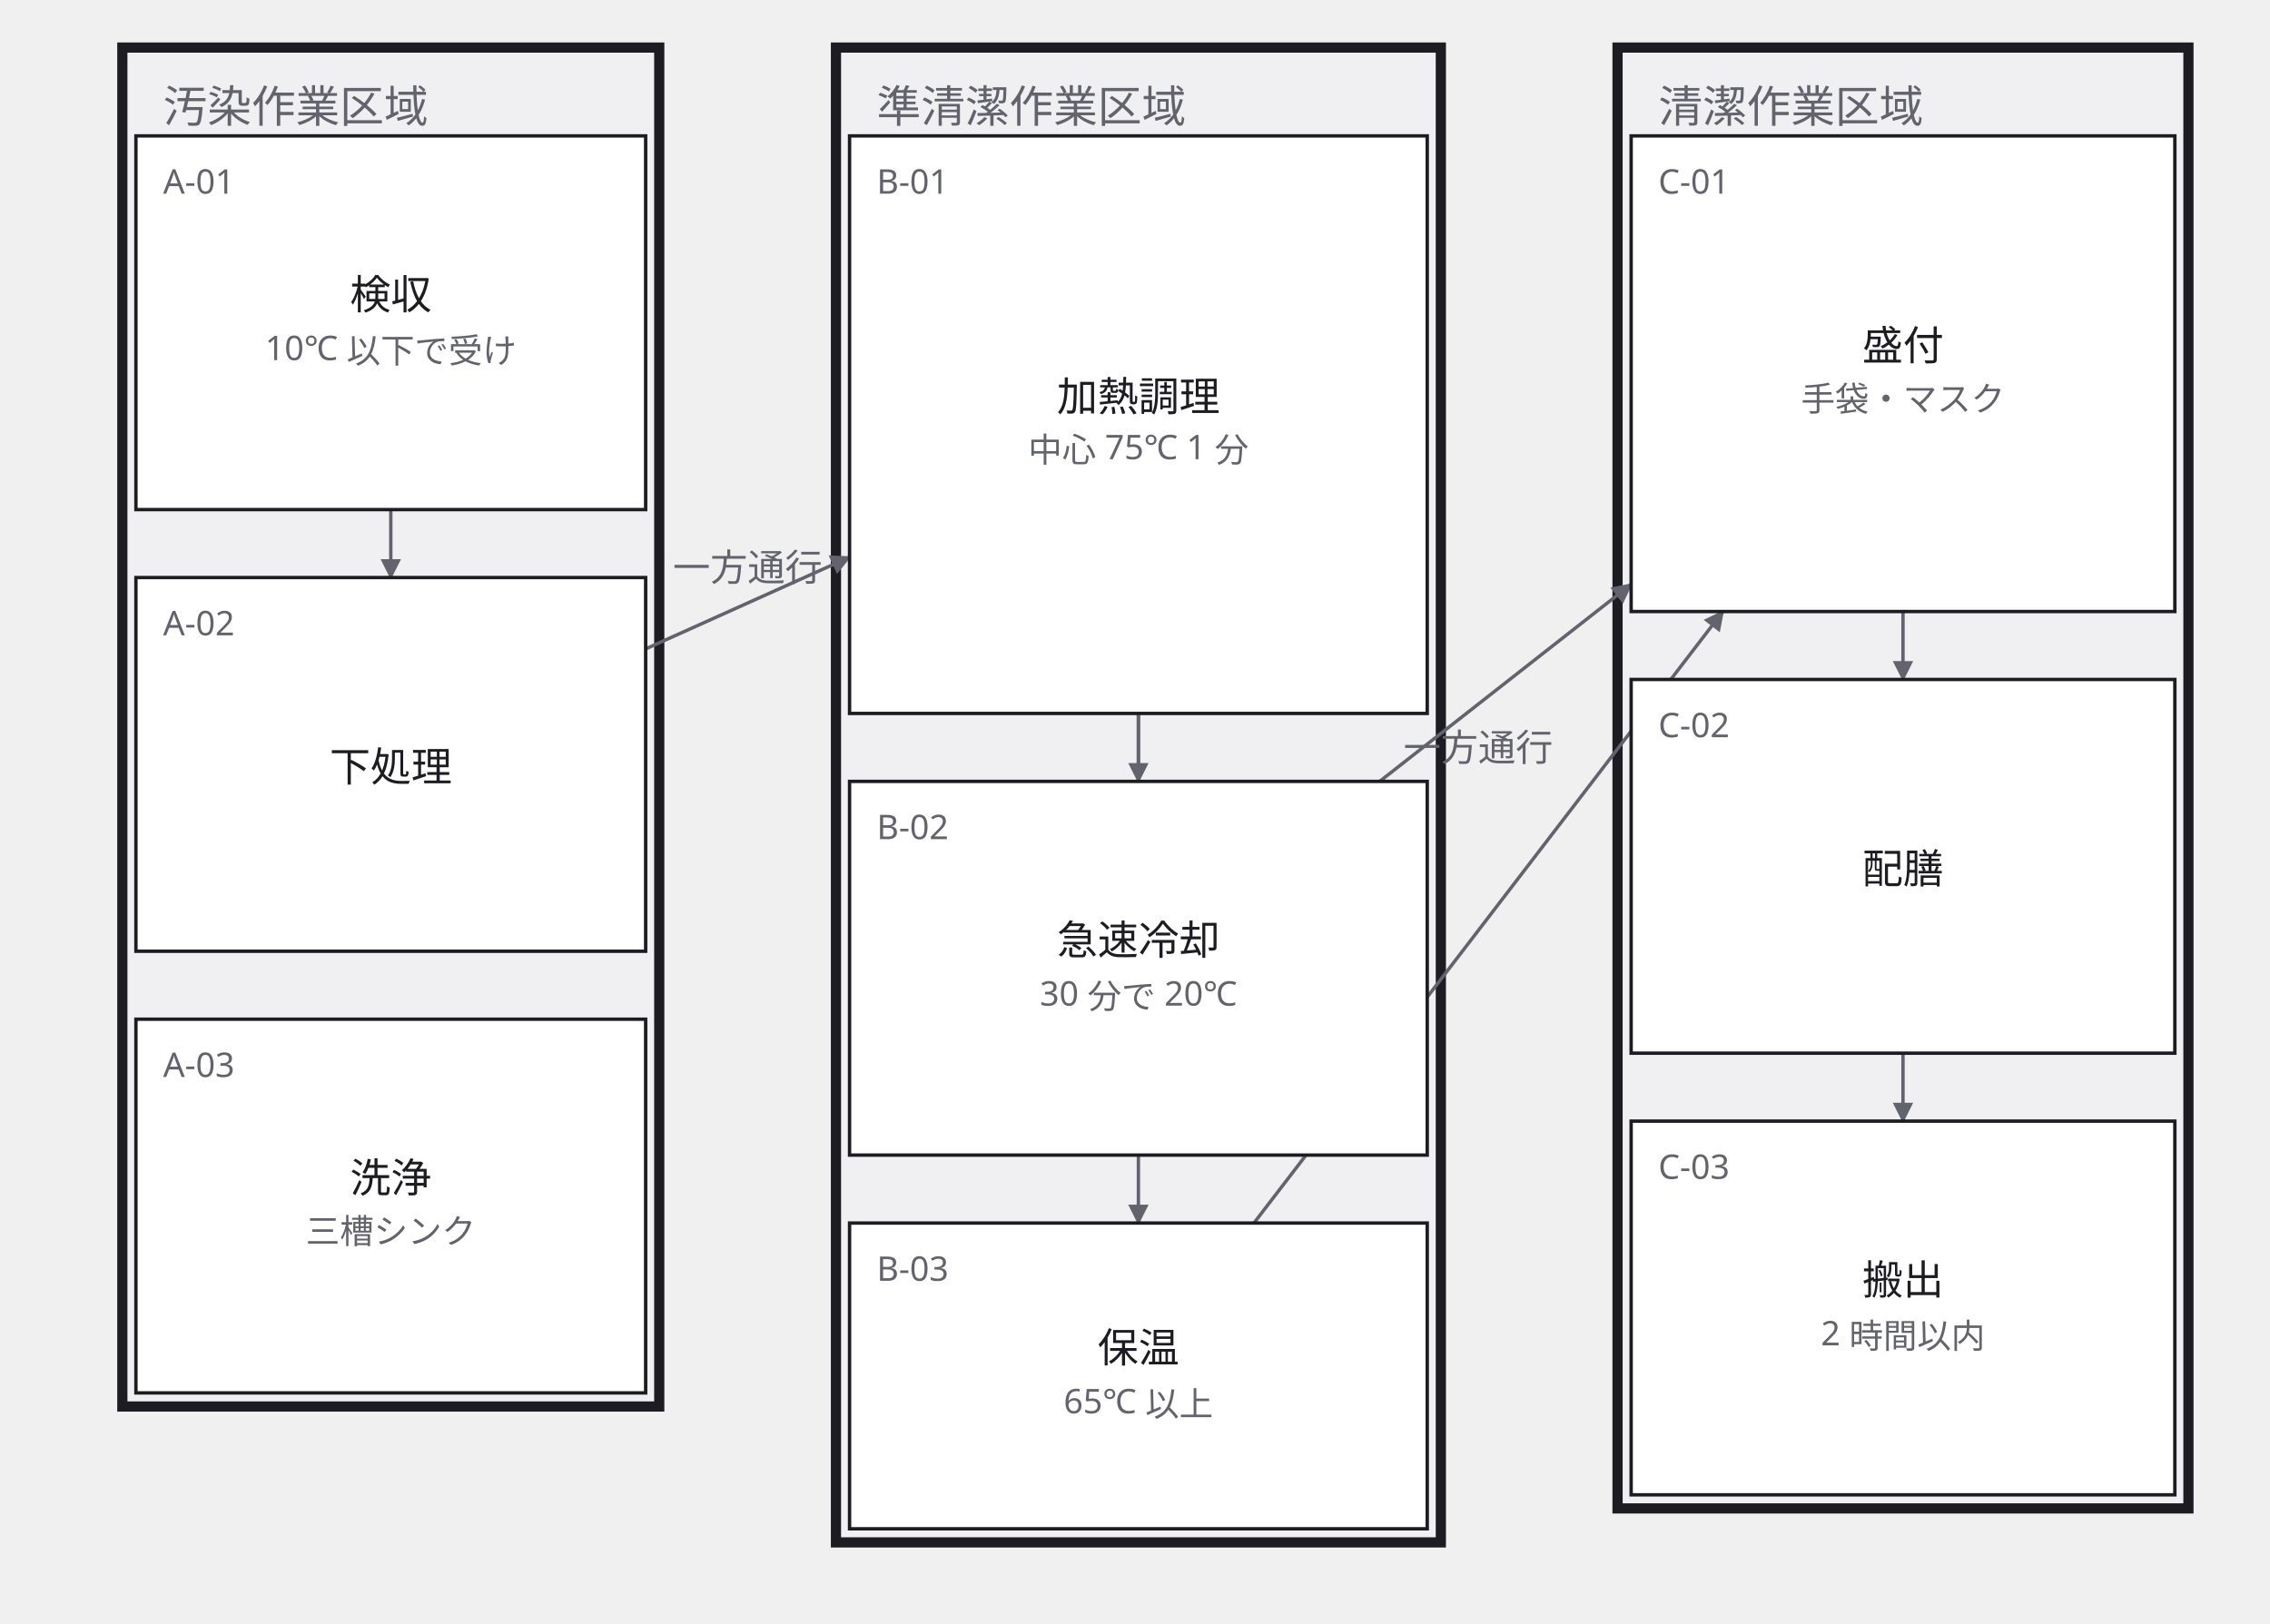
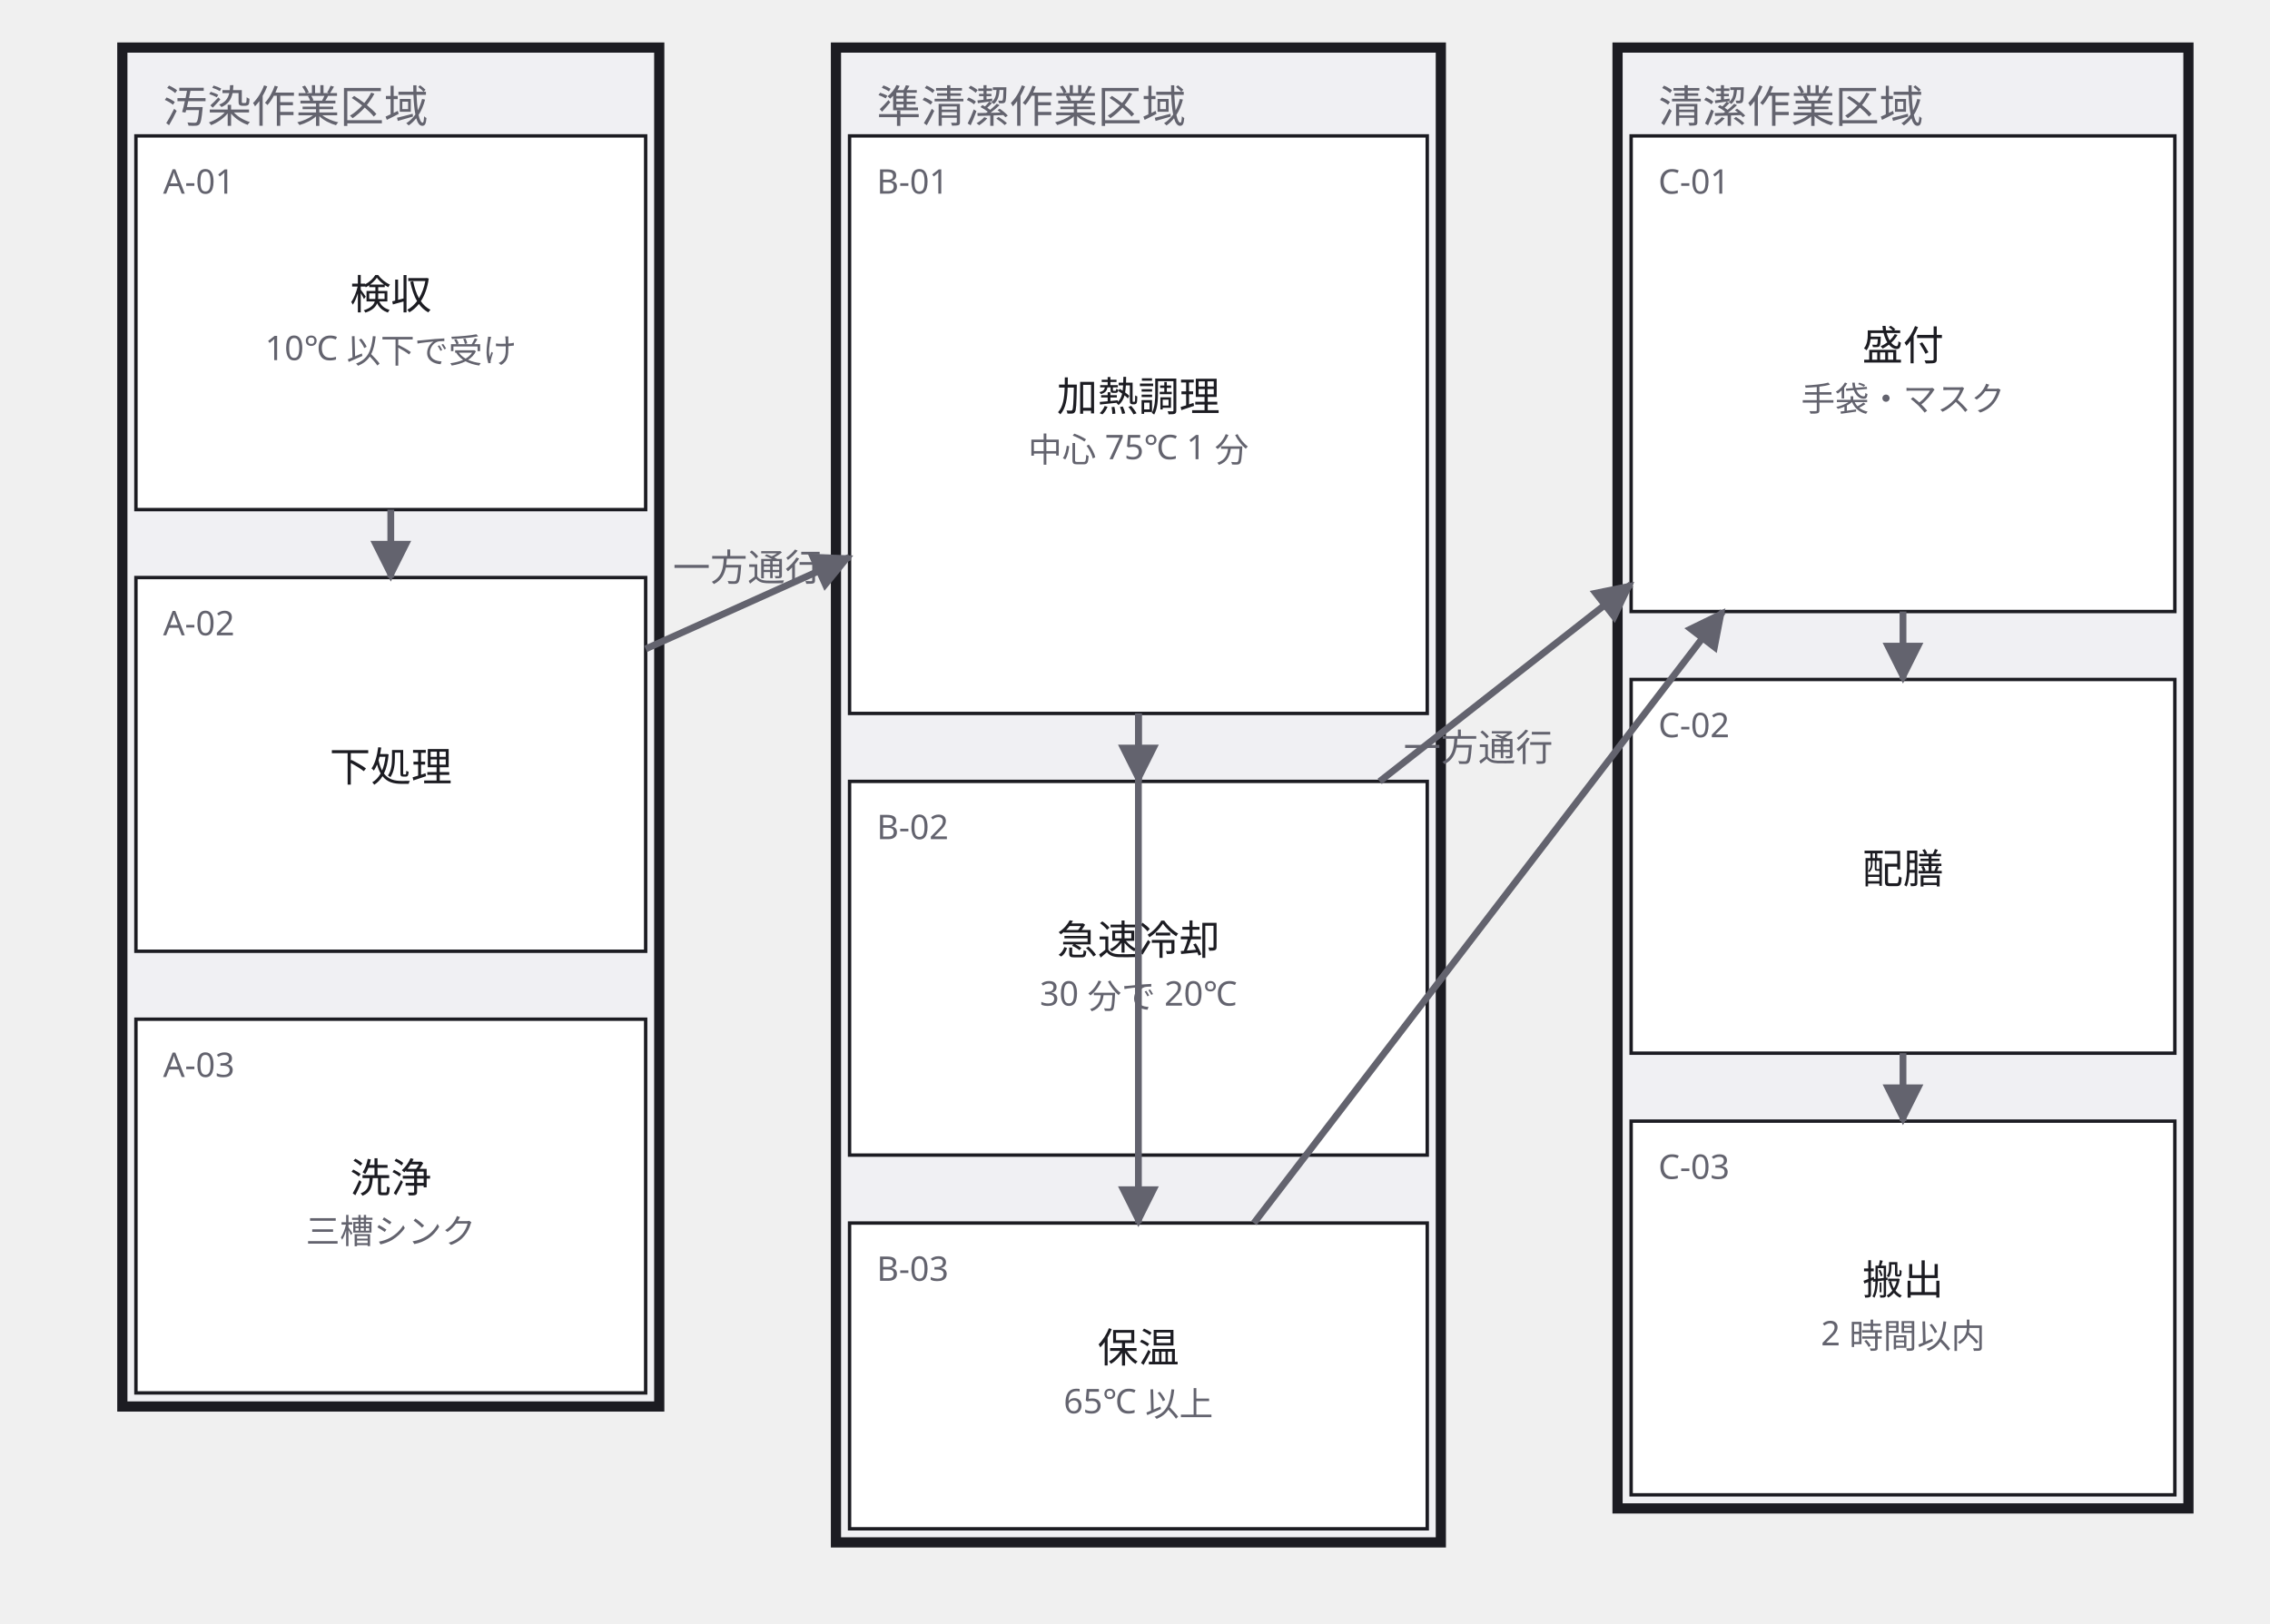
<svg xmlns="http://www.w3.org/2000/svg" width="668" height="478" viewBox="0 0 668 478">
  <defs>
    <marker id="arrow" viewBox="0 0 10 10" refX="9" refY="5" markerWidth="6" markerHeight="6" orient="auto">
      <path d="M 0 0 L 10 5 L 0 10 z" fill="#63636e" />
    </marker>
  </defs>
  <g data-group="osen">
    <rect x="36" y="14" width="158" height="400" fill="#f0f0f3" stroke="#1c1c22" stroke-width="3" />
    <text x="48" y="36" font-family="sans-serif" font-size="13" fill="#63636e">汚染作業区域</text>
  </g>
  <g data-group="junsei">
    <rect x="246" y="14" width="178" height="440" fill="#f0f0f3" stroke="#1c1c22" stroke-width="3" />
    <text x="258" y="36" font-family="sans-serif" font-size="13" fill="#63636e">準清潔作業区域</text>
  </g>
  <g data-group="seiketsu">
    <rect x="476" y="14" width="168" height="430" fill="#f0f0f3" stroke="#1c1c22" stroke-width="3" />
    <text x="488" y="36" font-family="sans-serif" font-size="13" fill="#63636e">清潔作業区域</text>
-   </g>
-   <g data-edge="kenpin&gt;shitagoshirae" data-pinned="false">
-     <path d="M 115 150 L 115 170" fill="none" stroke="#63636e" stroke-width="1" marker-end="url(#arrow)" />
-   </g>
-   <g data-edge="shitagoshirae&gt;kanetsu" data-pinned="false">
-     <path d="M 190 191 L 250 164" fill="none" stroke="#63636e" stroke-width="1" marker-end="url(#arrow)" />
-     <text x="220" y="171" text-anchor="middle" font-family="sans-serif" font-size="11" fill="#63636e">一方通行</text>
-   </g>
-   <g data-edge="kanetsu&gt;reikyaku" data-pinned="false">
-     <path d="M 335 210 L 335 230" fill="none" stroke="#63636e" stroke-width="1" marker-end="url(#arrow)" />
-   </g>
-   <g data-edge="kanetsu&gt;hoon" data-pinned="false">
-     <path d="M 335 210 L 335 360" fill="none" stroke="#63636e" stroke-width="1" marker-end="url(#arrow)" />
-   </g>
-   <g data-edge="reikyaku&gt;moritsuke" data-pinned="false">
-     <path d="M 406 230 L 480 172" fill="none" stroke="#63636e" stroke-width="1" marker-end="url(#arrow)" />
-     <text x="435" y="224" text-anchor="middle" font-family="sans-serif" font-size="11" fill="#63636e">一方通行</text>
-   </g>
-   <g data-edge="hoon&gt;moritsuke" data-pinned="false">
-     <path d="M 369 360 L 507 180" fill="none" stroke="#63636e" stroke-width="1" marker-end="url(#arrow)" />
-   </g>
-   <g data-edge="moritsuke&gt;haizen" data-pinned="false">
-     <path d="M 560 180 L 560 200" fill="none" stroke="#63636e" stroke-width="1" marker-end="url(#arrow)" />
-   </g>
-   <g data-edge="haizen&gt;hakobi" data-pinned="false">
-     <path d="M 560 310 L 560 330" fill="none" stroke="#63636e" stroke-width="1" marker-end="url(#arrow)" />
  </g>
  <g data-node="kanetsu" data-pinned="false" data-shape="rect">
    <rect x="250" y="40" width="170" height="170" fill="#ffffff" stroke="#1c1c22" stroke-width="1" />
    <text x="258" y="57" font-family="sans-serif" font-size="10" fill="#63636e">B-01</text>
    <text x="335" y="121" text-anchor="middle" font-family="sans-serif" font-size="12" fill="#1c1c22">加熱調理</text>
    <text x="335" y="136" text-anchor="middle" font-family="sans-serif" font-size="10" fill="#63636e">中心 75℃ 1 分</text>
  </g>
  <g data-node="moritsuke" data-pinned="false" data-shape="rect">
    <rect x="480" y="40" width="160" height="140" fill="#ffffff" stroke="#1c1c22" stroke-width="1" />
    <text x="488" y="57" font-family="sans-serif" font-size="10" fill="#63636e">C-01</text>
    <text x="560" y="106" text-anchor="middle" font-family="sans-serif" font-size="12" fill="#1c1c22">盛付</text>
    <text x="560" y="121" text-anchor="middle" font-family="sans-serif" font-size="10" fill="#63636e">手袋・マスク</text>
  </g>
  <g data-node="reikyaku" data-pinned="false" data-shape="rect">
    <rect x="250" y="230" width="170" height="110" fill="#ffffff" stroke="#1c1c22" stroke-width="1" />
    <text x="258" y="247" font-family="sans-serif" font-size="10" fill="#63636e">B-02</text>
    <text x="335" y="281" text-anchor="middle" font-family="sans-serif" font-size="12" fill="#1c1c22">急速冷却</text>
    <text x="335" y="296" text-anchor="middle" font-family="sans-serif" font-size="10" fill="#63636e">30 分で 20℃</text>
  </g>
  <g data-node="haizen" data-pinned="false" data-shape="rect">
    <rect x="480" y="200" width="160" height="110" fill="#ffffff" stroke="#1c1c22" stroke-width="1" />
    <text x="488" y="217" font-family="sans-serif" font-size="10" fill="#63636e">C-02</text>
    <text x="560" y="260" text-anchor="middle" font-family="sans-serif" font-size="12" fill="#1c1c22">配膳</text>
  </g>
  <g data-node="hakobi" data-pinned="false" data-shape="rect">
    <rect x="480" y="330" width="160" height="110" fill="#ffffff" stroke="#1c1c22" stroke-width="1" />
    <text x="488" y="347" font-family="sans-serif" font-size="10" fill="#63636e">C-03</text>
    <text x="560" y="381" text-anchor="middle" font-family="sans-serif" font-size="12" fill="#1c1c22">搬出</text>
    <text x="560" y="396" text-anchor="middle" font-family="sans-serif" font-size="10" fill="#63636e">2 時間以内</text>
  </g>
  <g data-node="kenpin" data-pinned="false" data-shape="rect">
    <rect x="40" y="40" width="150" height="110" fill="#ffffff" stroke="#1c1c22" stroke-width="1" />
    <text x="48" y="57" font-family="sans-serif" font-size="10" fill="#63636e">A-01</text>
    <text x="115" y="91" text-anchor="middle" font-family="sans-serif" font-size="12" fill="#1c1c22">検収</text>
    <text x="115" y="106" text-anchor="middle" font-family="sans-serif" font-size="10" fill="#63636e">10℃ 以下で受け</text>
  </g>
  <g data-node="shitagoshirae" data-pinned="false" data-shape="rect">
    <rect x="40" y="170" width="150" height="110" fill="#ffffff" stroke="#1c1c22" stroke-width="1" />
    <text x="48" y="187" font-family="sans-serif" font-size="10" fill="#63636e">A-02</text>
    <text x="115" y="230" text-anchor="middle" font-family="sans-serif" font-size="12" fill="#1c1c22">下処理</text>
  </g>
  <g data-node="senjo" data-pinned="false" data-shape="rect">
    <rect x="40" y="300" width="150" height="110" fill="#ffffff" stroke="#1c1c22" stroke-width="1" />
    <text x="48" y="317" font-family="sans-serif" font-size="10" fill="#63636e">A-03</text>
    <text x="115" y="351" text-anchor="middle" font-family="sans-serif" font-size="12" fill="#1c1c22">洗浄</text>
    <text x="115" y="366" text-anchor="middle" font-family="sans-serif" font-size="10" fill="#63636e">三槽シンク</text>
  </g>
  <g data-node="hoon" data-pinned="false" data-shape="rect">
    <rect x="250" y="360" width="170" height="90" fill="#ffffff" stroke="#1c1c22" stroke-width="1" />
    <text x="258" y="377" font-family="sans-serif" font-size="10" fill="#63636e">B-03</text>
    <text x="335" y="401" text-anchor="middle" font-family="sans-serif" font-size="12" fill="#1c1c22">保温</text>
    <text x="335" y="416" text-anchor="middle" font-family="sans-serif" font-size="10" fill="#63636e">65℃ 以上</text>
  </g>
+   <g data-edge="kenpin&gt;shitagoshirae" data-pinned="false">
+     <path d="M 115 150 L 115 170" fill="none" stroke="#63636e" stroke-width="2" marker-end="url(#arrow)" />
+   </g>
+   <g data-edge="shitagoshirae&gt;kanetsu" data-pinned="false">
+     <path d="M 190 191 L 250 164" fill="none" stroke="#63636e" stroke-width="2" marker-end="url(#arrow)" />
+     <text x="220" y="171" text-anchor="middle" font-family="sans-serif" font-size="11" fill="#63636e">一方通行</text>
+   </g>
+   <g data-edge="kanetsu&gt;reikyaku" data-pinned="false">
+     <path d="M 335 210 L 335 230" fill="none" stroke="#63636e" stroke-width="2" marker-end="url(#arrow)" />
+   </g>
+   <g data-edge="kanetsu&gt;hoon" data-pinned="false">
+     <path d="M 335 210 L 335 360" fill="none" stroke="#63636e" stroke-width="2" marker-end="url(#arrow)" />
+   </g>
+   <g data-edge="reikyaku&gt;moritsuke" data-pinned="false">
+     <path d="M 406 230 L 480 172" fill="none" stroke="#63636e" stroke-width="2" marker-end="url(#arrow)" />
+     <text x="435" y="224" text-anchor="middle" font-family="sans-serif" font-size="11" fill="#63636e">一方通行</text>
+   </g>
+   <g data-edge="hoon&gt;moritsuke" data-pinned="false">
+     <path d="M 369 360 L 507 180" fill="none" stroke="#63636e" stroke-width="2" marker-end="url(#arrow)" />
+   </g>
+   <g data-edge="moritsuke&gt;haizen" data-pinned="false">
+     <path d="M 560 180 L 560 200" fill="none" stroke="#63636e" stroke-width="2" marker-end="url(#arrow)" />
+   </g>
+   <g data-edge="haizen&gt;hakobi" data-pinned="false">
+     <path d="M 560 310 L 560 330" fill="none" stroke="#63636e" stroke-width="2" marker-end="url(#arrow)" />
+   </g>
</svg>
